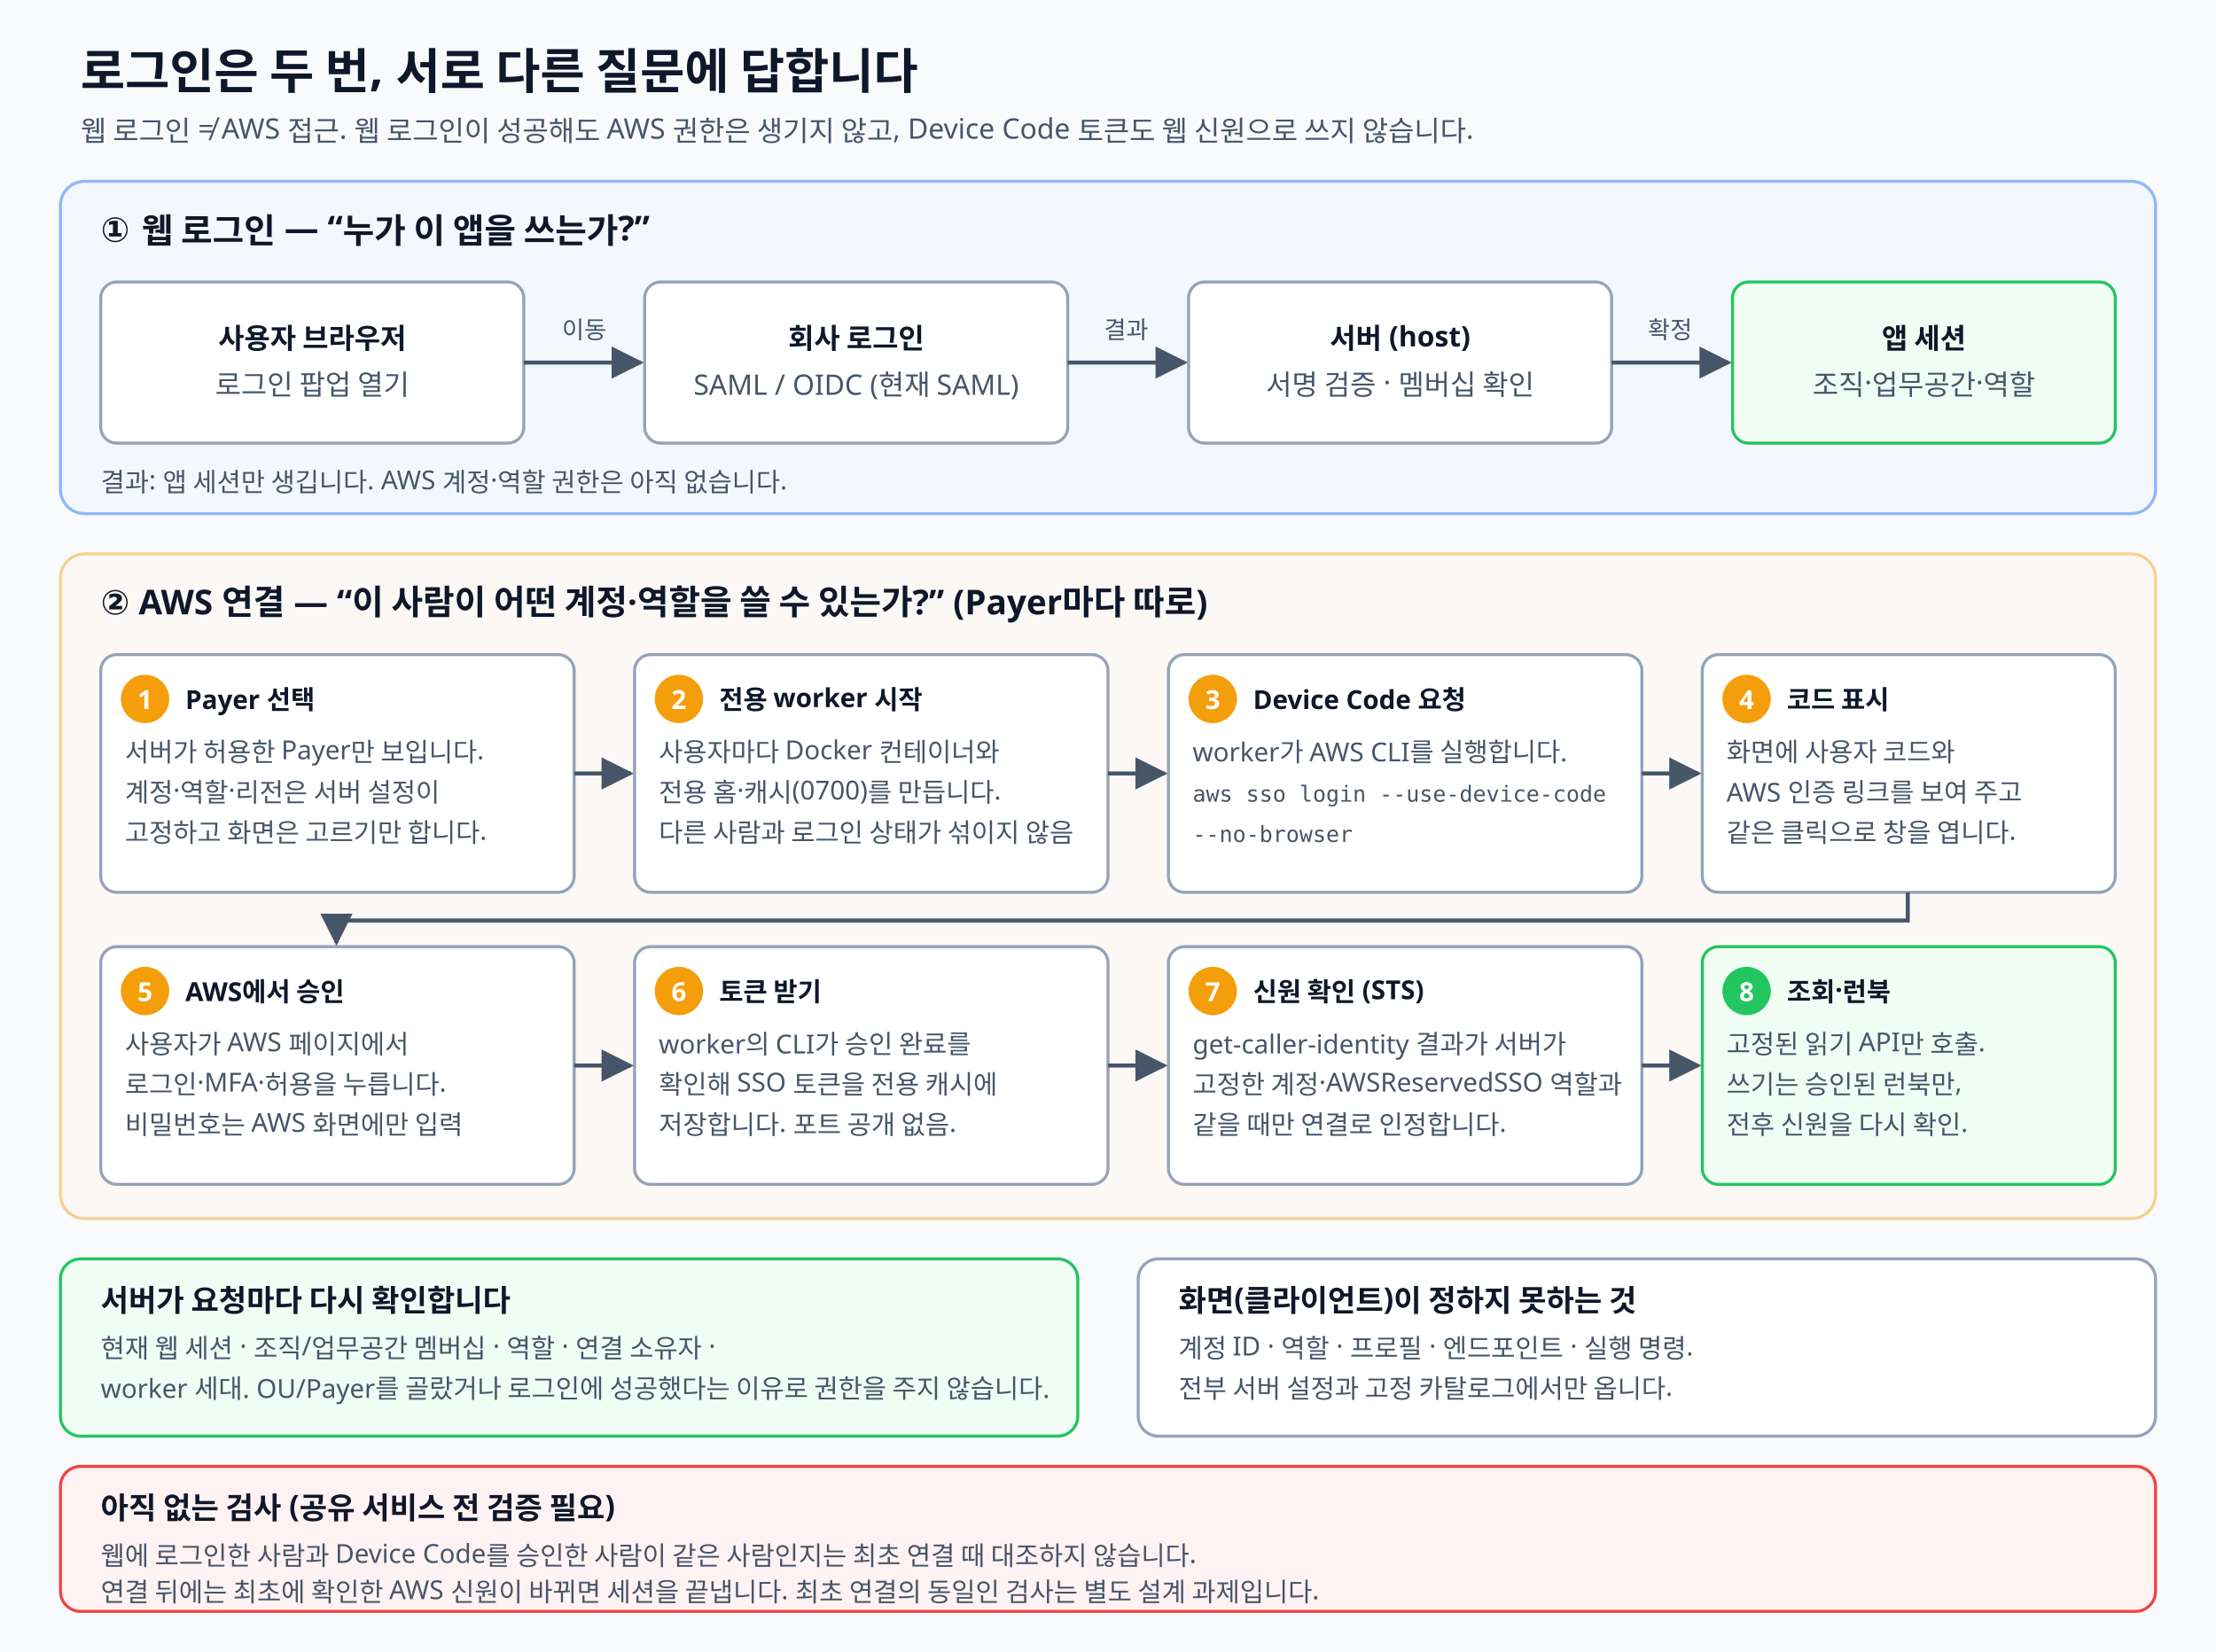
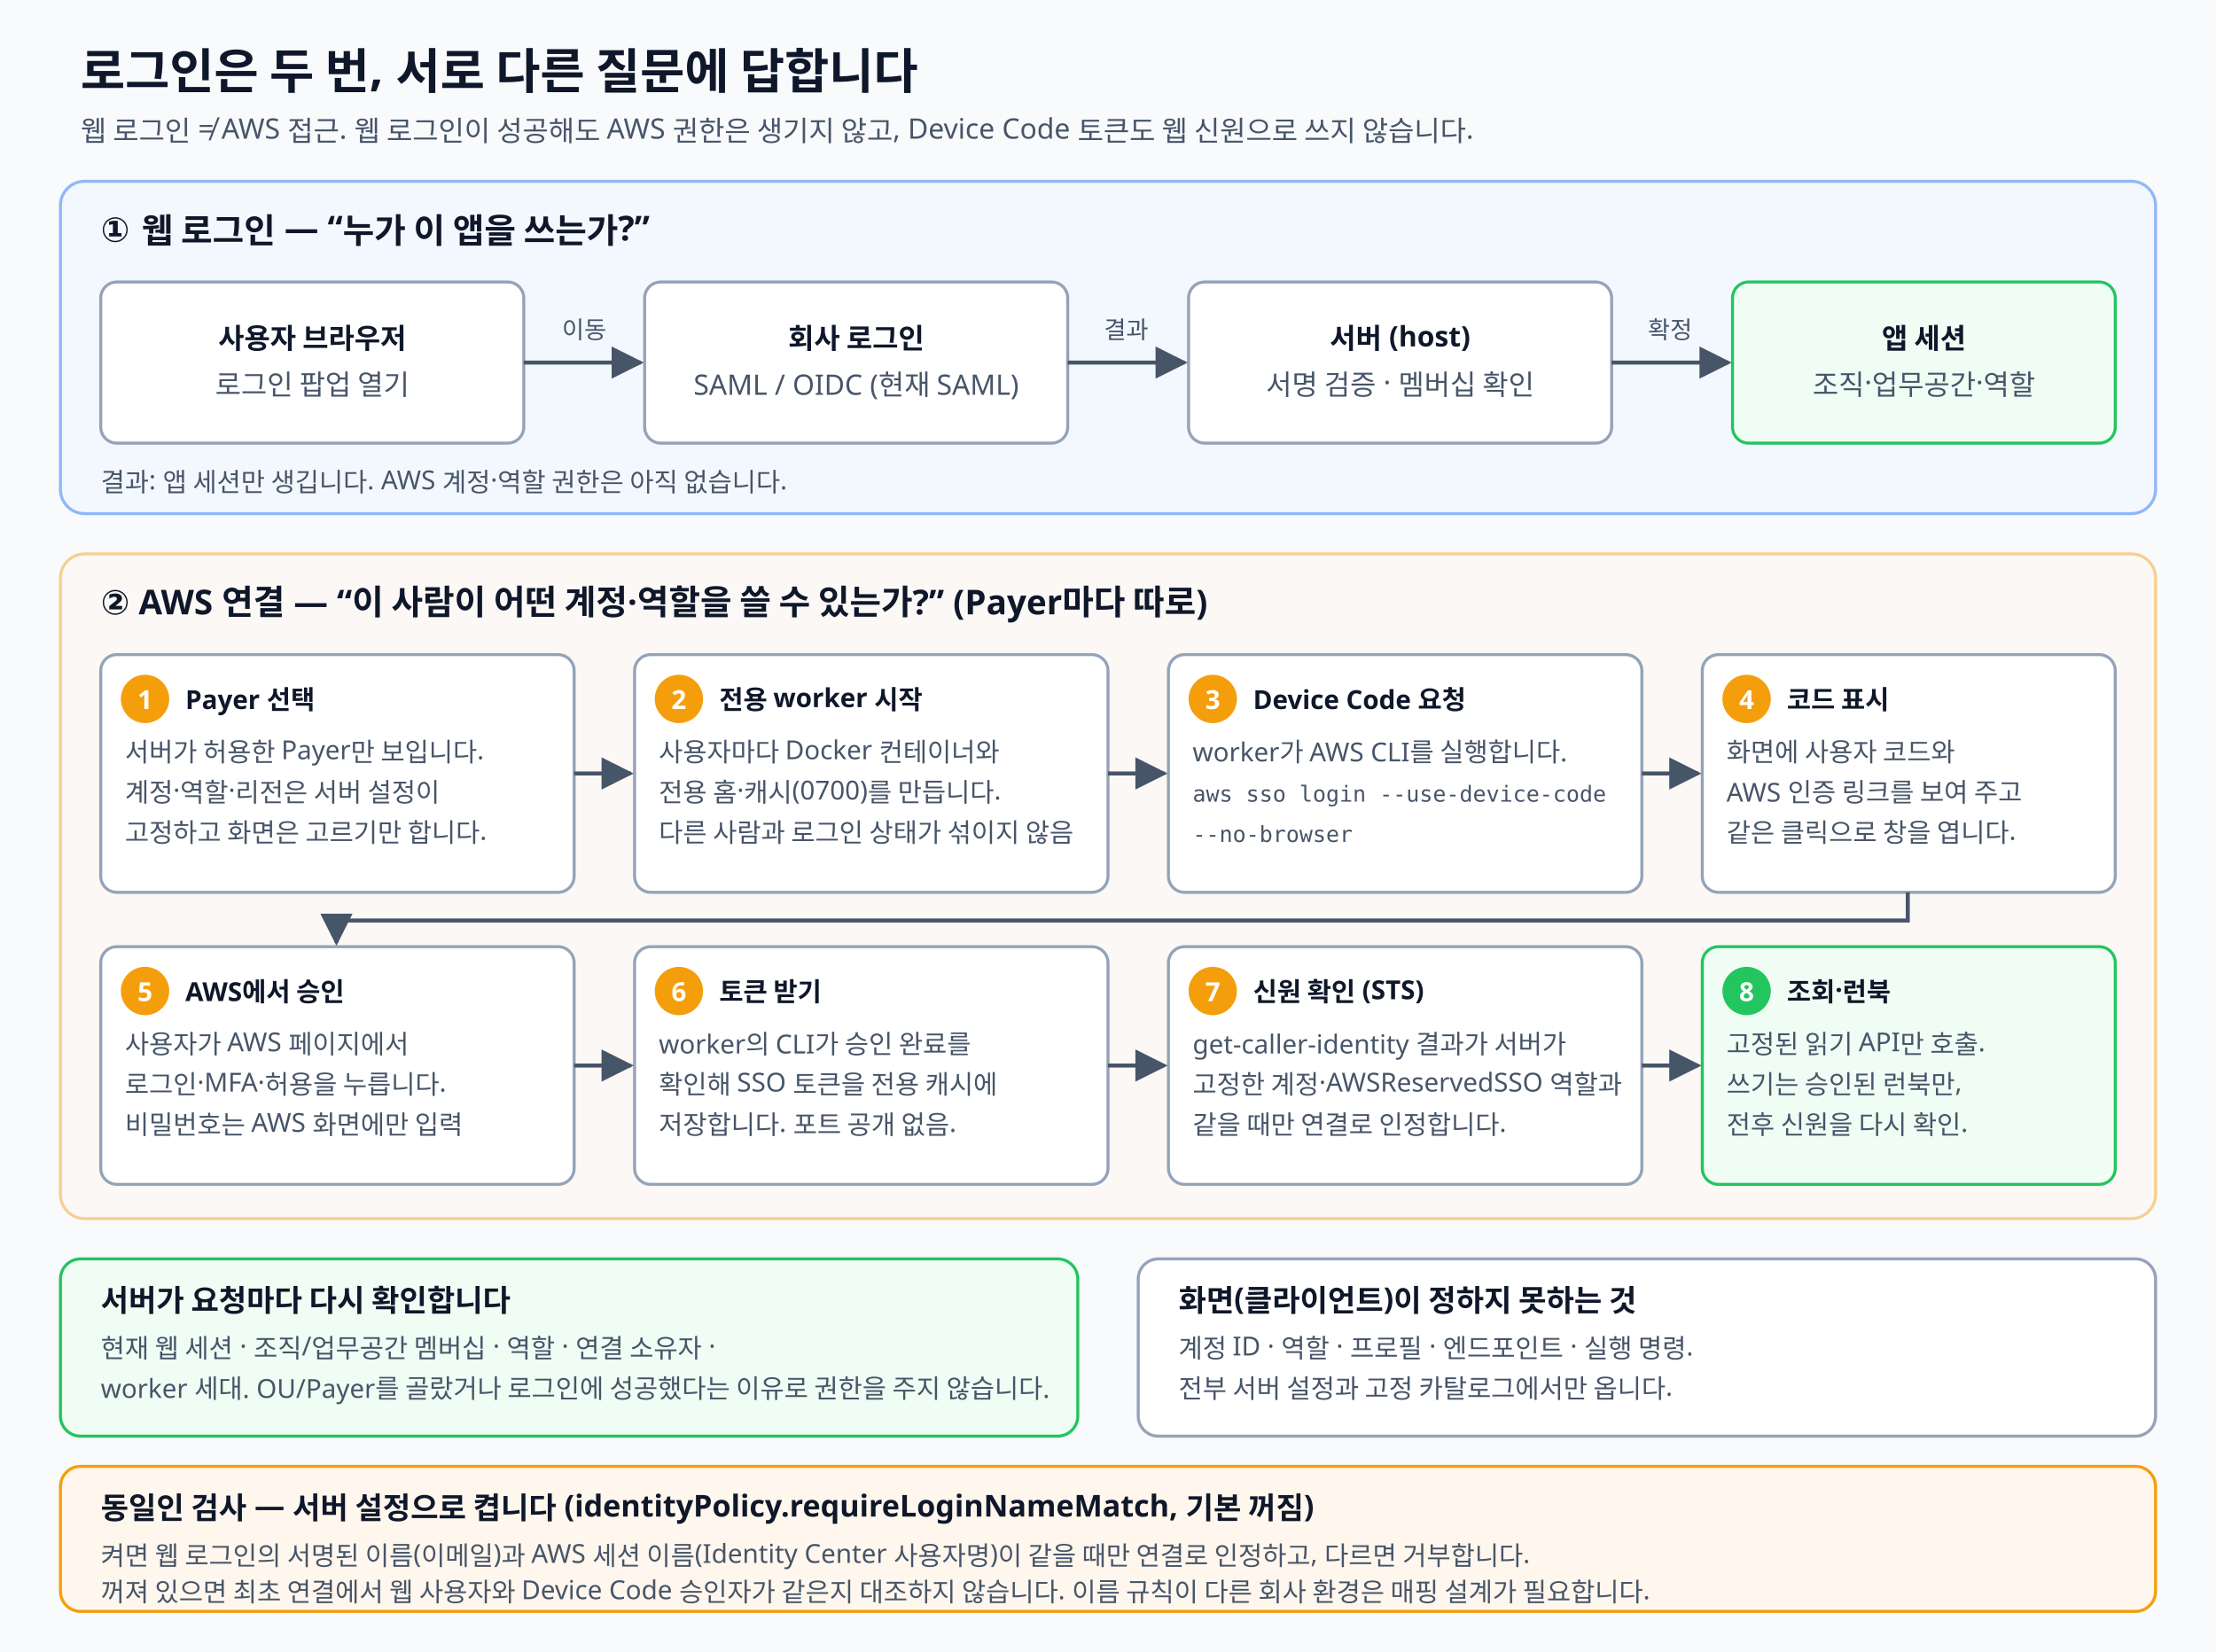
<svg xmlns="http://www.w3.org/2000/svg" viewBox="0 0 1100 820" width="1100" height="820" role="img" aria-labelledby="t d" font-family="'Apple SD Gothic Neo','Noto Sans KR','Malgun Gothic',system-ui,sans-serif">
  <defs>
    <marker id="arr" viewBox="0 0 10 10" refX="9" refY="5" markerWidth="8" markerHeight="8" orient="auto-start-reverse">
      <path d="M0 0 L10 5 L0 10 z" fill="#475569" />
    </marker>
    <style>
      .t{fill:#0f172a}.s{fill:#475569}.h{font-weight:700}
      .card{fill:#ffffff;stroke:#94a3b8;stroke-width:1.5}
      .web{fill:#eff6ff;stroke:#3b82f6;stroke-width:1.5}
      .aws{fill:#fff7ed;stroke:#f59e0b;stroke-width:1.5}
      .ok{fill:#f0fdf4;stroke:#22c55e;stroke-width:1.5}
      .warn{fill:#fef2f2;stroke:#ef4444;stroke-width:1.5}
      .line{stroke:#475569;stroke-width:2;fill:none}
    </style>
  </defs>
  <rect width="1100" height="820" fill="#f8fafc" />
  <text x="40" y="44" font-size="24" class="t h">로그인은 두 번, 서로 다른 질문에 답합니다</text>
  <text x="40" y="70" font-size="14" class="s">웹 로그인 ≠ AWS 접근. 웹 로그인이 성공해도 AWS 권한은 생기지 않고, Device Code 토큰도 웹 신원으로 쓰지 않습니다.</text>
  <rect x="30" y="90" width="1040" height="165" rx="12" class="web" opacity="0.55" />
  <text x="50" y="120" font-size="17" class="t h">① 웹 로그인 — “누가 이 앱을 쓰는가?”</text>
  <g font-size="14">
    <rect x="50" y="140" width="210" height="80" rx="8" class="card" />
    <text x="155" y="173" text-anchor="middle" class="t h">사용자 브라우저</text>
    <text x="155" y="196" text-anchor="middle" class="s">로그인 팝업 열기</text>
    <rect x="320" y="140" width="210" height="80" rx="8" class="card" />
    <text x="425" y="173" text-anchor="middle" class="t h">회사 로그인</text>
    <text x="425" y="196" text-anchor="middle" class="s">SAML / OIDC (현재 SAML)</text>
    <rect x="590" y="140" width="210" height="80" rx="8" class="card" />
    <text x="695" y="173" text-anchor="middle" class="t h">서버 (host)</text>
    <text x="695" y="196" text-anchor="middle" class="s">서명 검증 · 멤버십 확인</text>
    <rect x="860" y="140" width="190" height="80" rx="8" class="ok" />
    <text x="955" y="173" text-anchor="middle" class="t h">앱 세션</text>
    <text x="955" y="196" text-anchor="middle" class="s">조직·업무공간·역할</text>
  </g>
  <path d="M260 180 H318" class="line" marker-end="url(#arr)" />
  <path d="M530 180 H588" class="line" marker-end="url(#arr)" />
  <path d="M800 180 H858" class="line" marker-end="url(#arr)" />
  <text x="290" y="168" font-size="12" text-anchor="middle" class="s">이동</text>
  <text x="559" y="168" font-size="12" text-anchor="middle" class="s">결과</text>
  <text x="829" y="168" font-size="12" text-anchor="middle" class="s">확정</text>
  <text x="50" y="244" font-size="13" class="s">결과: 앱 세션만 생깁니다. AWS 계정·역할 권한은 아직 없습니다.</text>
  <rect x="30" y="275" width="1040" height="330" rx="12" class="aws" opacity="0.45" />
  <text x="50" y="305" font-size="17" class="t h">② AWS 연결 — “이 사람이 어떤 계정·역할을 쓸 수 있는가?” (Payer마다 따로)</text>
  <g font-size="13">
    <rect x="50" y="325" width="235" height="118" rx="8" class="card" />
    <circle cx="72" cy="347" r="12" fill="#f59e0b" />
    <text x="72" y="352" text-anchor="middle" fill="#fff" class="h">1</text>
    <text x="92" y="352" class="t h">Payer 선택</text>
    <text x="62" y="378" class="s">서버가 허용한 Payer만 보입니다.</text>
    <text x="62" y="398" class="s">계정·역할·리전은 서버 설정이</text>
    <text x="62" y="418" class="s">고정하고 화면은 고르기만 합니다.</text>
    <rect x="315" y="325" width="235" height="118" rx="8" class="card" />
    <circle cx="337" cy="347" r="12" fill="#f59e0b" />
    <text x="337" y="352" text-anchor="middle" fill="#fff" class="h">2</text>
    <text x="357" y="352" class="t h">전용 worker 시작</text>
    <text x="327" y="378" class="s">사용자마다 Docker 컨테이너와</text>
    <text x="327" y="398" class="s">전용 홈·캐시(0700)를 만듭니다.</text>
    <text x="327" y="418" class="s">다른 사람과 로그인 상태가 섞이지 않음</text>
    <rect x="580" y="325" width="235" height="118" rx="8" class="card" />
    <circle cx="602" cy="347" r="12" fill="#f59e0b" />
    <text x="602" y="352" text-anchor="middle" fill="#fff" class="h">3</text>
    <text x="622" y="352" class="t h">Device Code 요청</text>
    <text x="592" y="378" class="s">worker가 AWS CLI를 실행합니다.</text>
    <text x="592" y="398" class="s" font-family="ui-monospace,Menlo,monospace" font-size="11">aws sso login --use-device-code</text>
    <text x="592" y="418" class="s" font-family="ui-monospace,Menlo,monospace" font-size="11">--no-browser</text>
    <rect x="845" y="325" width="205" height="118" rx="8" class="card" />
    <circle cx="867" cy="347" r="12" fill="#f59e0b" />
    <text x="867" y="352" text-anchor="middle" fill="#fff" class="h">4</text>
    <text x="887" y="352" class="t h">코드 표시</text>
    <text x="857" y="378" class="s">화면에 사용자 코드와</text>
    <text x="857" y="398" class="s">AWS 인증 링크를 보여 주고</text>
    <text x="857" y="418" class="s">같은 클릭으로 창을 엽니다.</text>
    <rect x="50" y="470" width="235" height="118" rx="8" class="card" />
    <circle cx="72" cy="492" r="12" fill="#f59e0b" />
    <text x="72" y="497" text-anchor="middle" fill="#fff" class="h">5</text>
    <text x="92" y="497" class="t h">AWS에서 승인</text>
    <text x="62" y="523" class="s">사용자가 AWS 페이지에서</text>
    <text x="62" y="543" class="s">로그인·MFA·허용을 누릅니다.</text>
    <text x="62" y="563" class="s">비밀번호는 AWS 화면에만 입력</text>
    <rect x="315" y="470" width="235" height="118" rx="8" class="card" />
    <circle cx="337" cy="492" r="12" fill="#f59e0b" />
    <text x="337" y="497" text-anchor="middle" fill="#fff" class="h">6</text>
    <text x="357" y="497" class="t h">토큰 받기</text>
    <text x="327" y="523" class="s">worker의 CLI가 승인 완료를</text>
    <text x="327" y="543" class="s">확인해 SSO 토큰을 전용 캐시에</text>
    <text x="327" y="563" class="s">저장합니다. 포트 공개 없음.</text>
    <rect x="580" y="470" width="235" height="118" rx="8" class="card" />
    <circle cx="602" cy="492" r="12" fill="#f59e0b" />
    <text x="602" y="497" text-anchor="middle" fill="#fff" class="h">7</text>
    <text x="622" y="497" class="t h">신원 확인 (STS)</text>
    <text x="592" y="523" class="s">get-caller-identity 결과가 서버가</text>
    <text x="592" y="543" class="s">고정한 계정·AWSReservedSSO 역할과</text>
    <text x="592" y="563" class="s">같을 때만 연결로 인정합니다.</text>
    <rect x="845" y="470" width="205" height="118" rx="8" class="ok" />
    <circle cx="867" cy="492" r="12" fill="#22c55e" />
    <text x="867" y="497" text-anchor="middle" fill="#fff" class="h">8</text>
    <text x="887" y="497" class="t h">조회·런북</text>
    <text x="857" y="523" class="s">고정된 읽기 API만 호출.</text>
    <text x="857" y="543" class="s">쓰기는 승인된 런북만,</text>
    <text x="857" y="563" class="s">전후 신원을 다시 확인.</text>
  </g>
  <path d="M285 384 H313" class="line" marker-end="url(#arr)" />
  <path d="M550 384 H578" class="line" marker-end="url(#arr)" />
  <path d="M815 384 H843" class="line" marker-end="url(#arr)" />
  <path d="M947 443 V457 H167 V468" class="line" marker-end="url(#arr)" />
  <path d="M285 529 H313" class="line" marker-end="url(#arr)" />
  <path d="M550 529 H578" class="line" marker-end="url(#arr)" />
  <path d="M815 529 H843" class="line" marker-end="url(#arr)" />
  <g font-size="13">
    <rect x="30" y="625" width="505" height="88" rx="10" class="ok" />
    <text x="50" y="651" font-size="15" class="t h">서버가 요청마다 다시 확인합니다</text>
    <text x="50" y="674" class="s">현재 웹 세션 · 조직/업무공간 멤버십 · 역할 · 연결 소유자 ·</text>
    <text x="50" y="694" class="s">worker 세대. OU/Payer를 골랐거나 로그인에 성공했다는 이유로 권한을 주지 않습니다.</text>
    <rect x="565" y="625" width="505" height="88" rx="10" class="card" />
    <text x="585" y="651" font-size="15" class="t h">화면(클라이언트)이 정하지 못하는 것</text>
    <text x="585" y="674" class="s">계정 ID · 역할 · 프로필 · 엔드포인트 · 실행 명령.</text>
    <text x="585" y="694" class="s">전부 서버 설정과 고정 카탈로그에서만 옵니다.</text>
-     <rect x="30" y="728" width="1040" height="72" rx="10" class="warn" />
-     <text x="50" y="754" font-size="15" class="t h">아직 없는 검사 (공유 서비스 전 검증 필요)</text>
-     <text x="50" y="777" class="s">웹에 로그인한 사람과 Device Code를 승인한 사람이 같은 사람인지는 최초 연결 때 대조하지 않습니다.</text>
-     <text x="50" y="795" class="s">연결 뒤에는 최초에 확인한 AWS 신원이 바뀌면 세션을 끝냅니다. 최초 연결의 동일인 검사는 별도 설계 과제입니다.</text>
+     <rect x="30" y="728" width="1040" height="72" rx="10" class="aws" />
+     <text x="50" y="754" font-size="15" class="t h">동일인 검사 — 서버 설정으로 켭니다 (identityPolicy.requireLoginNameMatch, 기본 꺼짐)</text>
+     <text x="50" y="777" class="s">켜면 웹 로그인의 서명된 이름(이메일)과 AWS 세션 이름(Identity Center 사용자명)이 같을 때만 연결로 인정하고, 다르면 거부합니다.</text>
+     <text x="50" y="795" class="s">꺼져 있으면 최초 연결에서 웹 사용자와 Device Code 승인자가 같은지 대조하지 않습니다. 이름 규칙이 다른 회사 환경은 매핑 설계가 필요합니다.</text>
  </g>
</svg>
